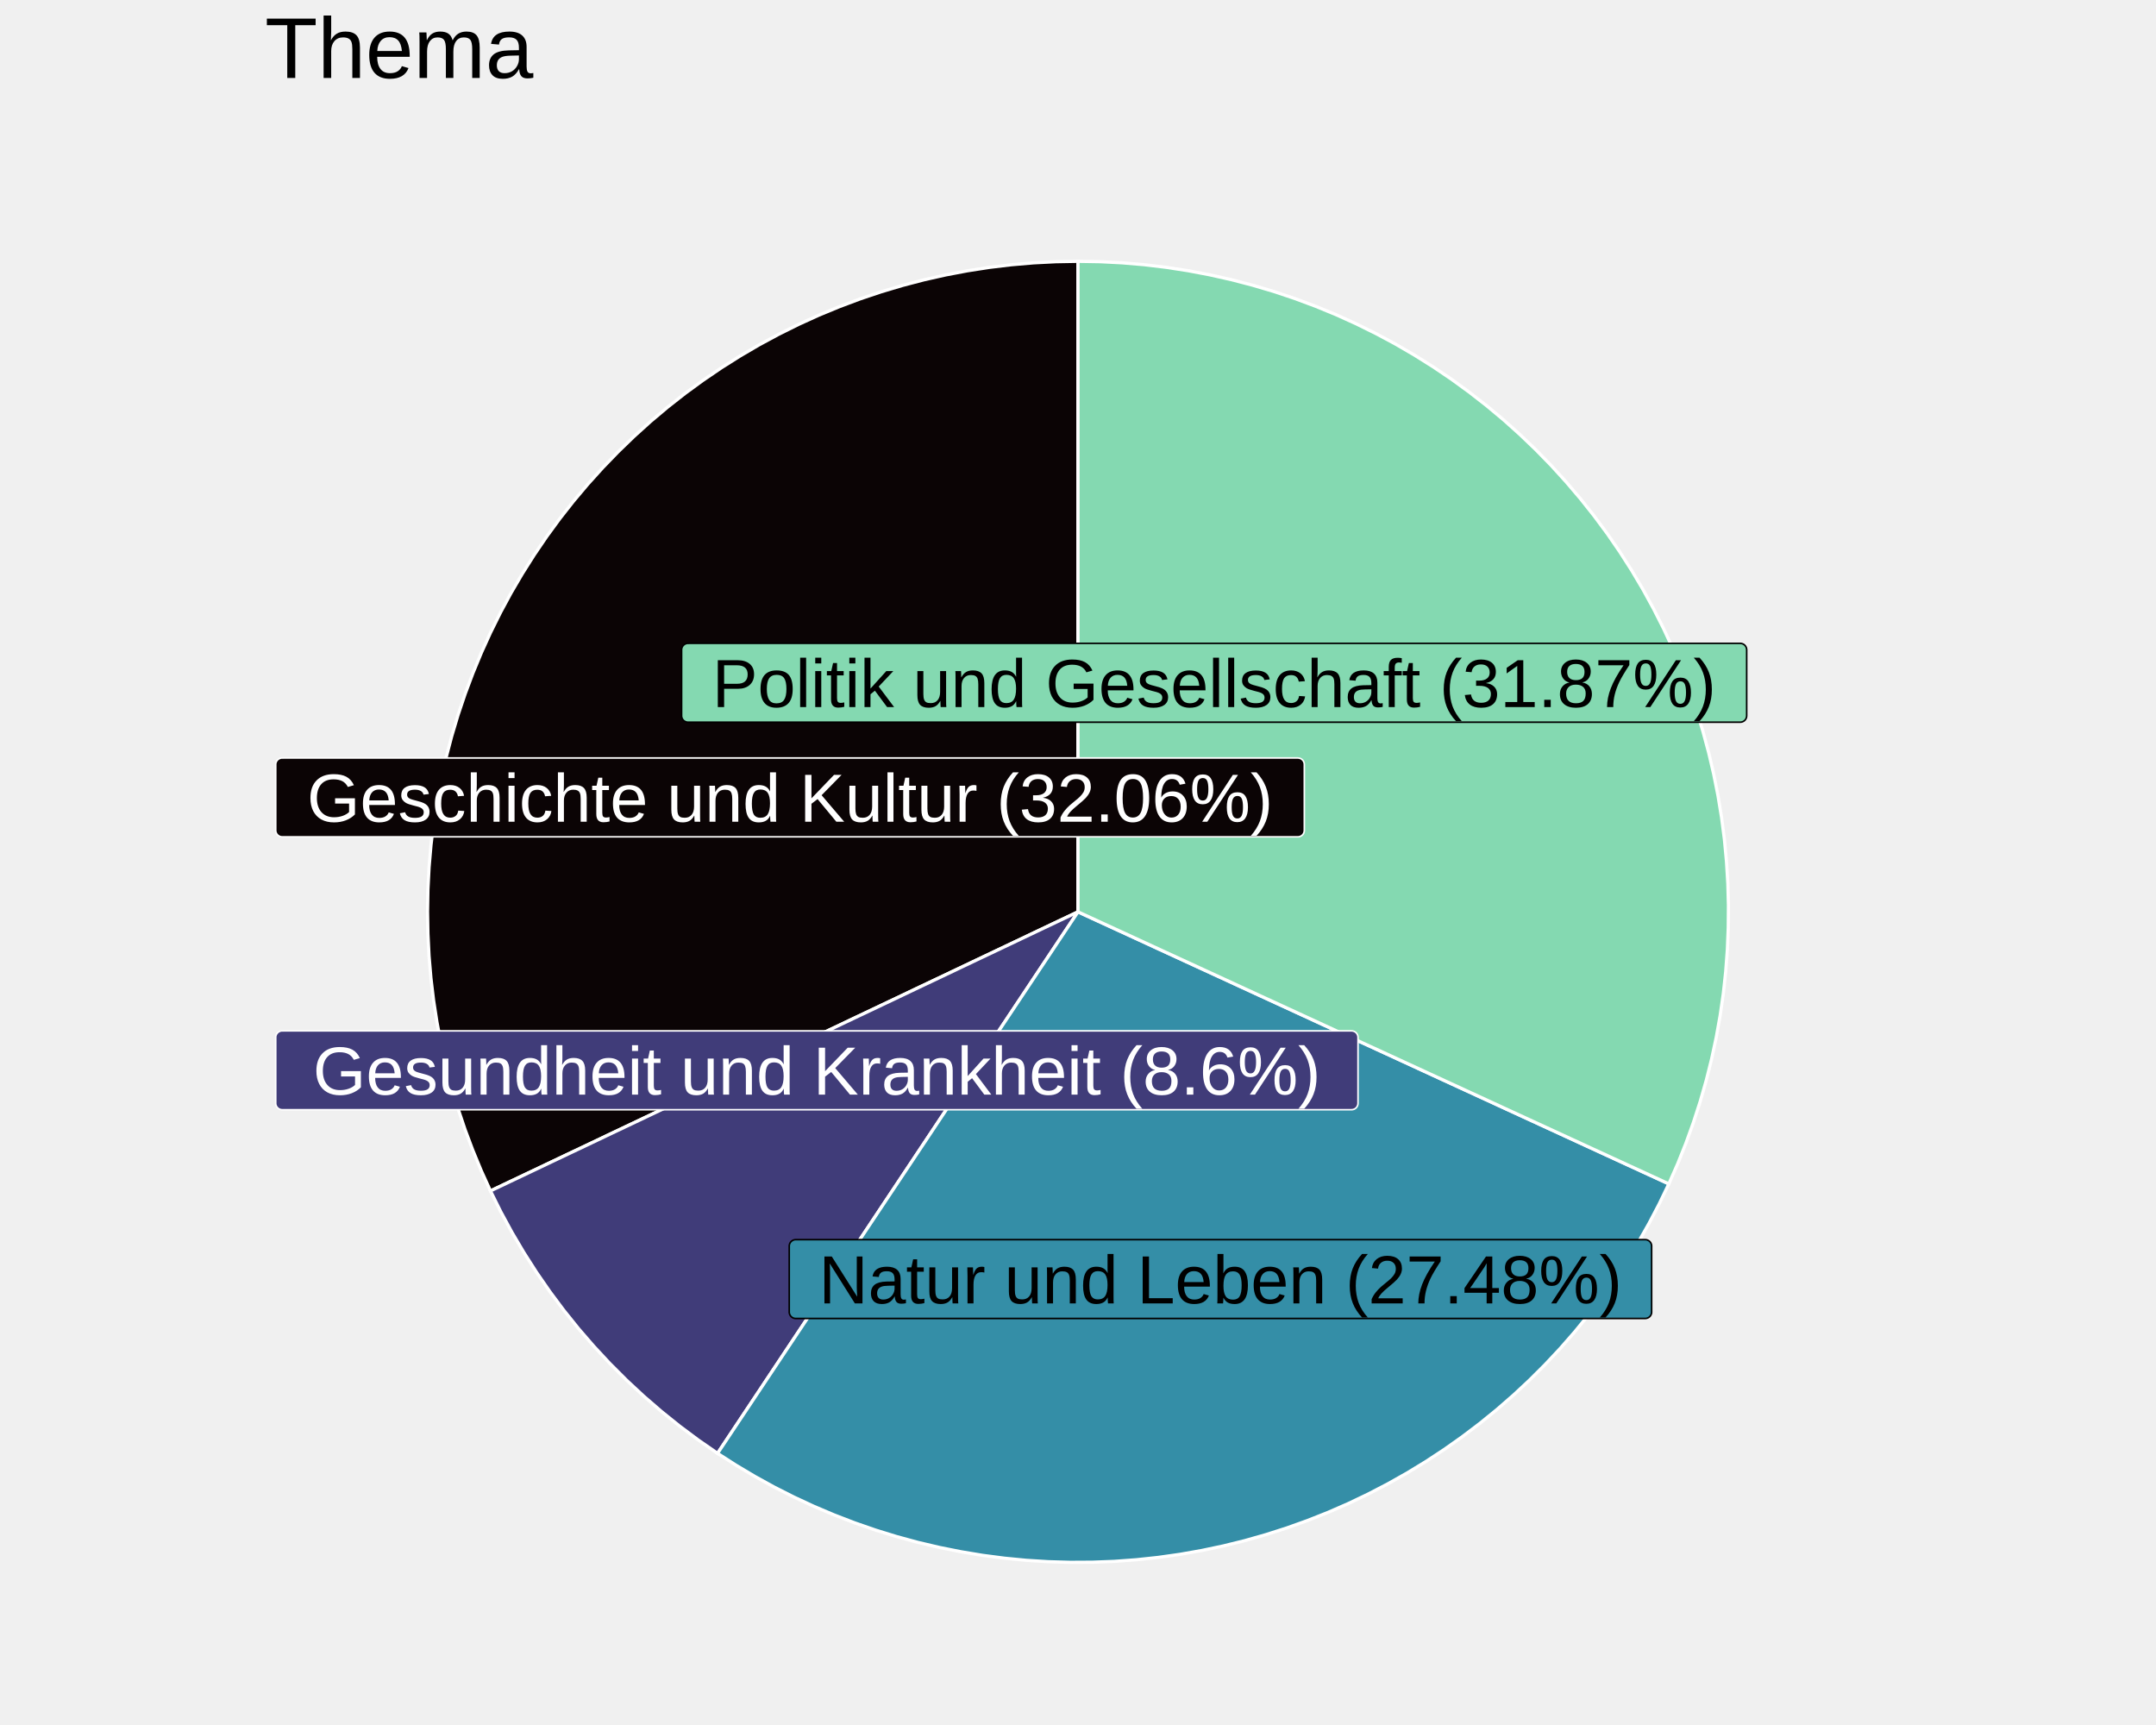
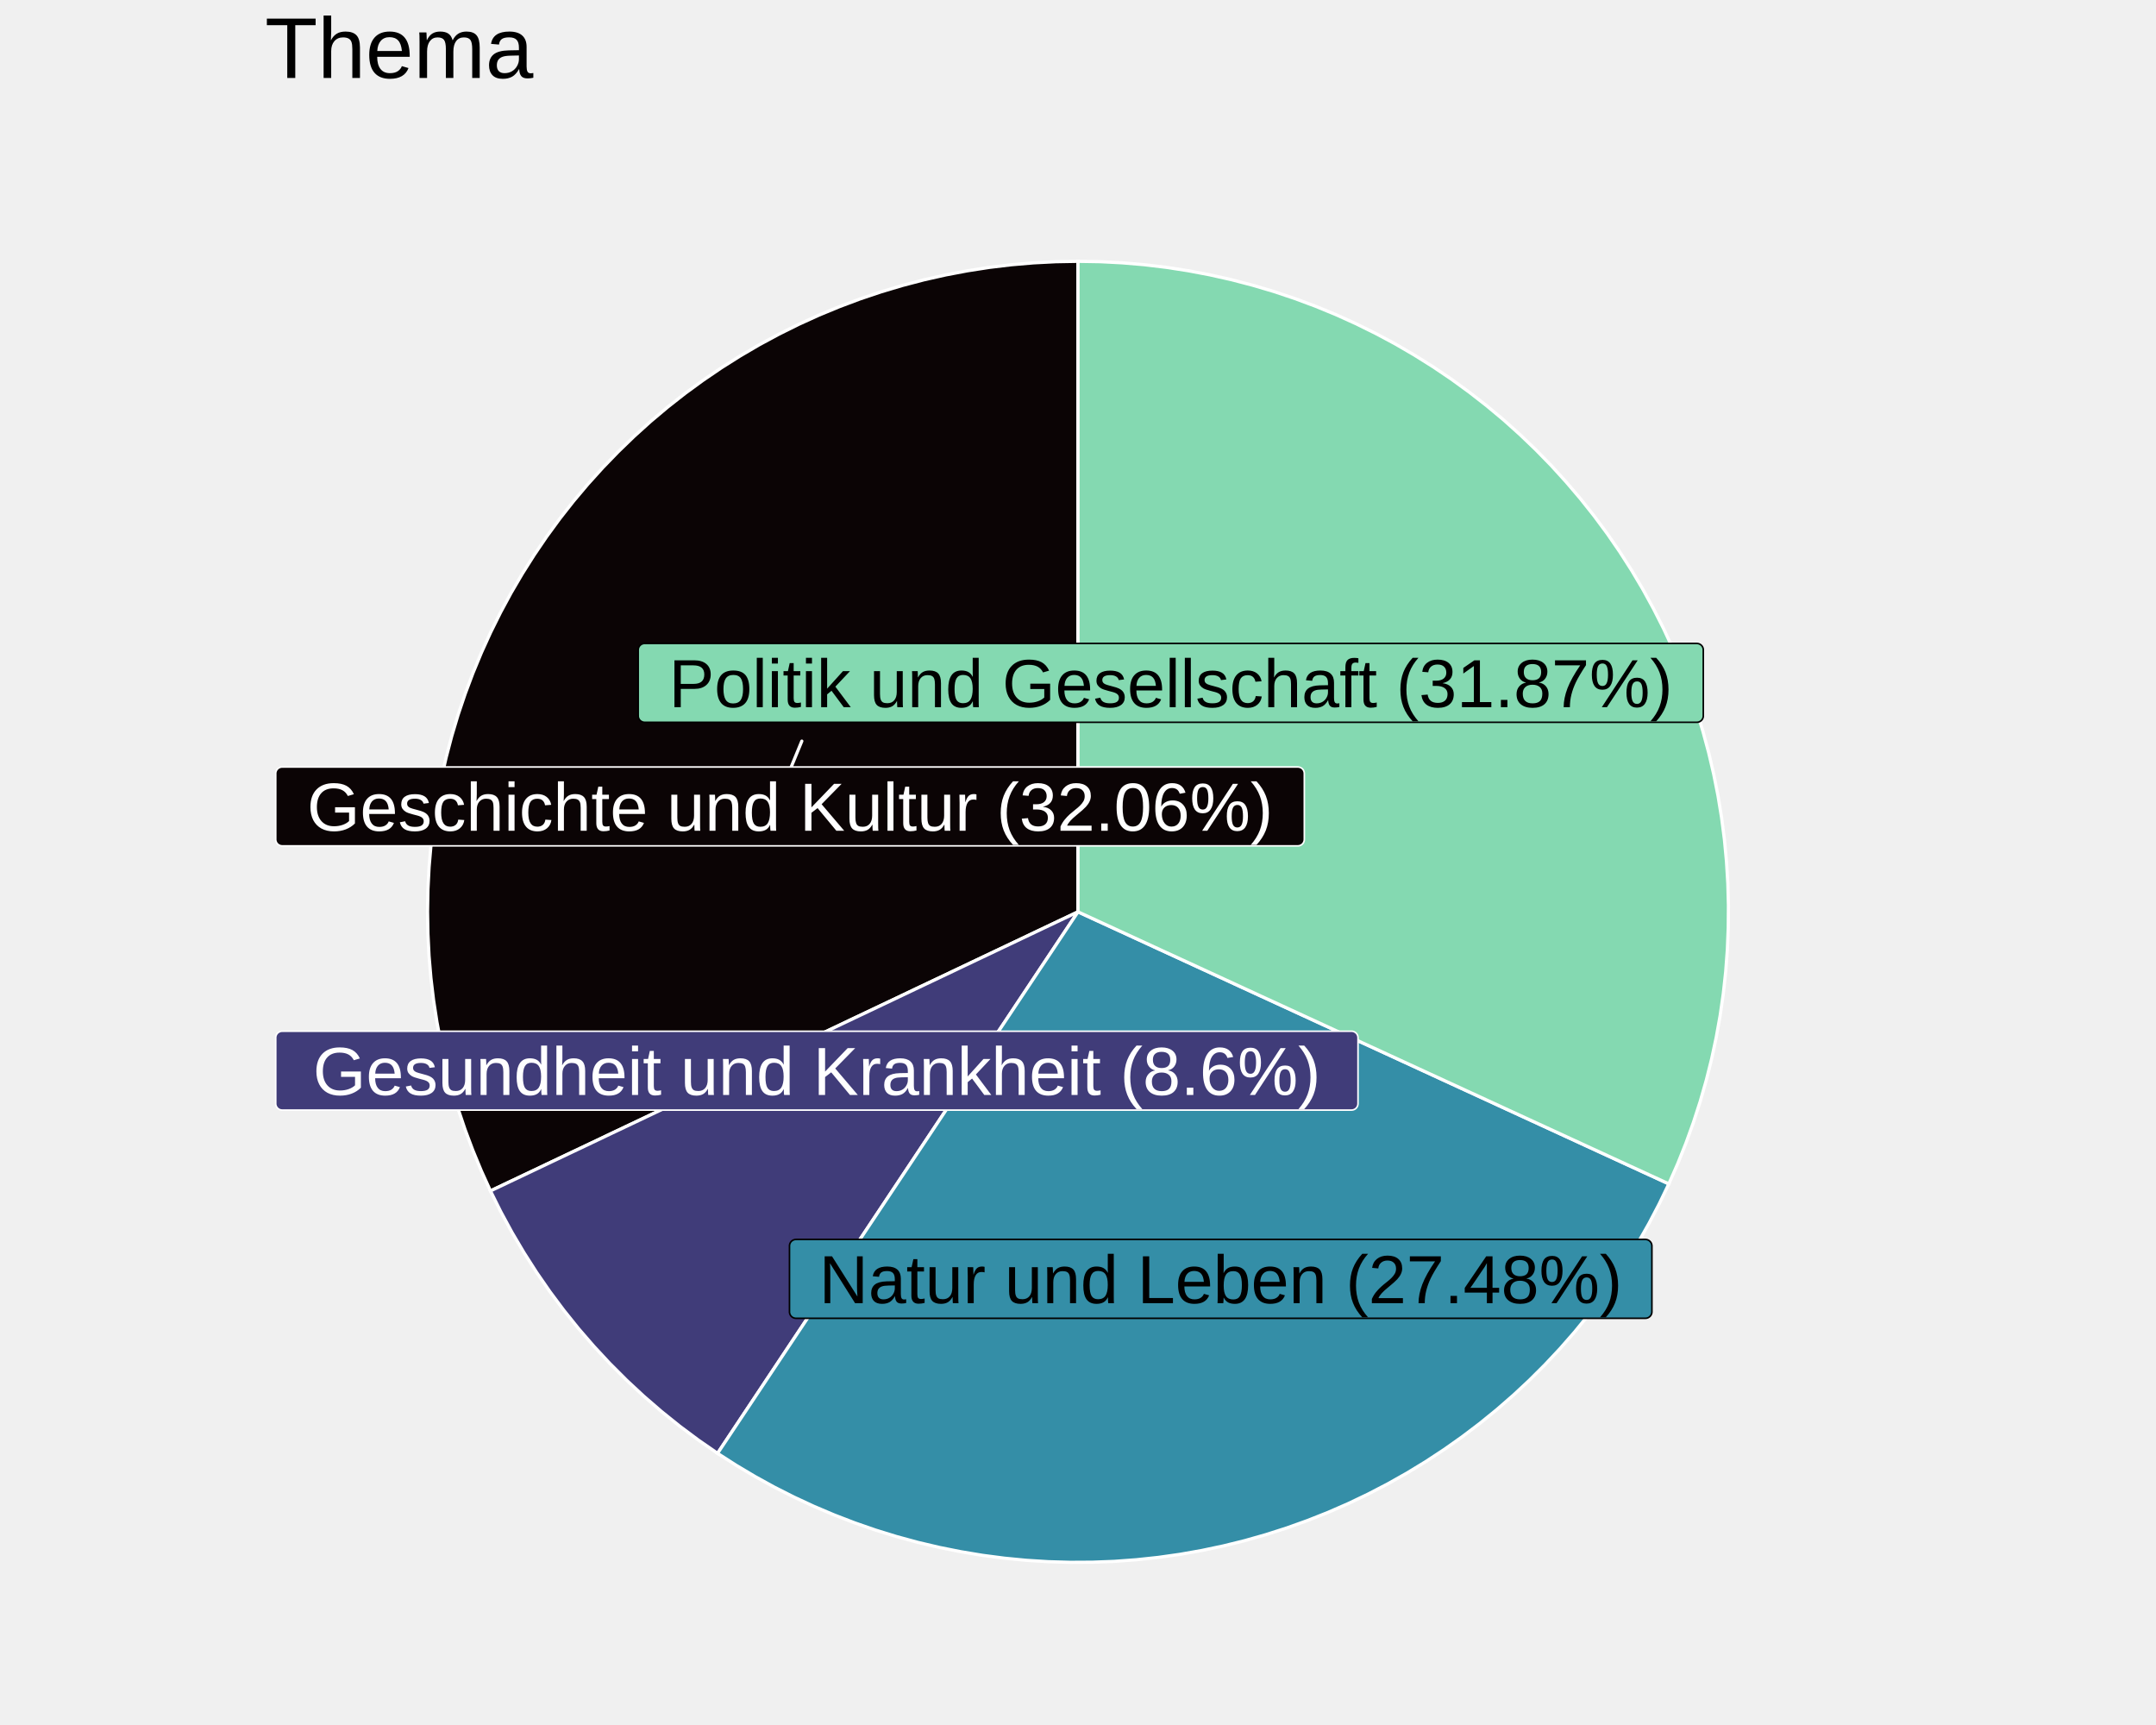
<svg xmlns="http://www.w3.org/2000/svg" class="svglite" width="720.00pt" height="576.00pt" viewBox="0 0 720.00 576.00">
  <defs>
    <style type="text/css">
    .svglite line, .svglite polyline, .svglite polygon, .svglite path, .svglite rect, .svglite circle {
      fill: none;
      stroke: #000000;
      stroke-linecap: round;
      stroke-linejoin: round;
      stroke-miterlimit: 10.00;
    }
    .svglite text {
      white-space: pre;
    }
  </style>
  </defs>
  <rect width="100%" height="100%" style="stroke: none; fill: none;" />
  <defs>
    <clipPath id="cpMC4wMHw3MjAuMDB8MC4wMHw1NzYuMDA=">
      <rect x="0.00" y="0.00" width="720.00" height="576.00" />
    </clipPath>
  </defs>
  <g clip-path="url(#cpMC4wMHw3MjAuMDB8MC4wMHw1NzYuMDA=)">
</g>
  <defs>
    <clipPath id="cpODguNDh8NjMxLjUyfDMyLjk1fDU3Ni4wMA==">
      <rect x="88.48" y="32.95" width="543.05" height="543.05" />
    </clipPath>
  </defs>
  <g clip-path="url(#cpODguNDh8NjMxLjUyfDMyLjk1fDU3Ni4wMA==)">
    <polygon points="360.00,304.48 360.00,296.99 360.00,289.50 360.00,282.01 360.00,274.52 360.00,267.03 360.00,259.54 360.00,252.05 360.00,244.56 360.00,237.06 360.00,229.57 360.00,222.08 360.00,214.59 360.00,207.10 360.00,199.61 360.00,192.12 360.00,184.63 360.00,177.14 360.00,169.65 360.00,162.16 360.00,154.67 360.00,147.18 360.00,139.69 360.00,132.20 360.00,124.71 360.00,117.22 360.00,109.73 360.00,102.24 360.00,94.75 360.00,87.26 352.59,87.39 345.18,87.77 337.79,88.40 330.43,89.28 323.10,90.42 315.82,91.80 308.58,93.43 301.41,95.31 294.31,97.43 287.28,99.79 280.33,102.40 273.48,105.23 266.73,108.30 260.09,111.60 253.56,115.12 247.16,118.87 240.89,122.83 234.76,127.00 228.78,131.37 222.95,135.95 217.27,140.73 211.77,145.70 206.44,150.85 201.28,156.18 196.31,161.68 191.53,167.35 186.95,173.18 182.57,179.17 178.40,185.30 174.44,191.56 170.69,197.96 167.16,204.49 163.86,211.13 160.79,217.88 157.95,224.73 155.35,231.67 152.98,238.70 150.86,245.80 148.98,252.97 147.34,260.21 145.95,267.49 144.82,274.82 143.93,282.18 143.29,289.57 142.91,296.97 142.78,304.39 142.91,311.80 143.28,319.21 143.91,326.60 144.79,333.96 145.92,341.29 147.30,348.57 148.93,355.81 150.81,362.98 152.93,370.09 155.29,377.12 157.89,384.06 160.72,390.91 163.79,397.66 170.55,394.45 177.32,391.24 184.08,388.02 190.85,384.81 197.62,381.60 204.38,378.38 211.15,375.17 217.91,371.96 224.68,368.74 231.45,365.53 238.21,362.32 244.98,359.10 251.74,355.89 258.51,352.68 265.28,349.46 272.04,346.25 278.81,343.04 285.57,339.82 292.34,336.61 299.11,333.40 305.87,330.18 312.64,326.97 319.40,323.76 326.17,320.54 332.94,317.33 339.70,314.12 346.47,310.90 353.23,307.69 360.00,304.48 " style="stroke-width: 1.07; stroke: #FFFFFF; stroke-linecap: butt; stroke-linejoin: miter; fill: #0B0405;" />
    <polygon points="360.00,304.48 353.23,307.69 346.47,310.90 339.70,314.12 332.94,317.33 326.17,320.54 319.40,323.76 312.64,326.97 305.87,330.18 299.11,333.40 292.34,336.61 285.57,339.82 278.81,343.04 272.04,346.25 265.28,349.46 258.51,352.68 251.74,355.89 244.98,359.10 238.21,362.32 231.45,365.53 224.68,368.74 217.91,371.96 211.15,375.17 204.38,378.38 197.62,381.60 190.85,384.81 184.08,388.02 177.32,391.24 170.55,394.45 163.79,397.66 167.27,404.67 171.00,411.54 174.98,418.27 179.19,424.86 183.64,431.29 188.32,437.56 193.22,443.65 198.34,449.56 203.67,455.29 209.20,460.82 214.92,466.14 220.84,471.26 226.93,476.16 233.20,480.84 239.63,485.29 243.78,479.06 247.93,472.82 252.08,466.59 256.23,460.35 260.38,454.12 264.53,447.88 268.68,441.65 272.83,435.41 276.98,429.18 281.13,422.94 285.29,416.71 289.44,410.47 293.59,404.24 297.74,398.00 301.89,391.77 306.04,385.53 310.19,379.30 314.34,373.06 318.49,366.83 322.64,360.59 326.79,354.36 330.94,348.12 335.10,341.89 339.25,335.65 343.40,329.42 347.55,323.18 351.70,316.95 355.85,310.71 360.00,304.48 " style="stroke-width: 1.07; stroke: #FFFFFF; stroke-linecap: butt; stroke-linejoin: miter; fill: #403C79;" />
    <polygon points="360.00,304.48 355.85,310.71 351.70,316.95 347.55,323.18 343.40,329.42 339.25,335.65 335.10,341.89 330.94,348.12 326.79,354.36 322.64,360.59 318.49,366.83 314.34,373.06 310.19,379.30 306.04,385.53 301.89,391.77 297.74,398.00 293.59,404.24 289.44,410.47 285.29,416.71 281.13,422.94 276.98,429.18 272.83,435.41 268.68,441.65 264.53,447.88 260.38,454.12 256.23,460.35 252.08,466.59 247.93,472.82 243.78,479.06 239.63,485.29 245.82,489.26 252.14,493.02 258.58,496.57 265.14,499.89 271.81,502.99 278.58,505.86 285.44,508.50 292.39,510.91 299.42,513.08 306.51,515.01 313.67,516.70 320.88,518.14 328.14,519.35 335.43,520.30 342.75,521.01 350.09,521.47 357.44,521.68 364.79,521.64 372.14,521.36 379.48,520.82 386.79,520.04 394.07,519.01 401.31,517.73 408.51,516.21 415.65,514.45 422.72,512.44 429.73,510.20 436.65,507.72 443.49,505.01 450.23,502.07 456.86,498.90 463.39,495.51 469.80,491.90 476.08,488.08 482.23,484.04 488.24,479.80 494.10,475.36 499.80,470.73 505.35,465.90 510.73,460.89 515.94,455.69 520.97,450.33 525.81,444.80 530.47,439.10 534.93,433.25 539.19,427.26 543.24,421.12 547.09,414.85 550.71,408.46 554.12,401.94 557.31,395.31 550.51,392.18 543.70,389.05 536.90,385.92 530.10,382.79 523.29,379.65 516.49,376.52 509.69,373.39 502.88,370.26 496.08,367.12 489.27,363.99 482.47,360.86 475.67,357.73 468.86,354.59 462.06,351.46 455.25,348.33 448.45,345.20 441.65,342.07 434.84,338.93 428.04,335.80 421.23,332.67 414.43,329.54 407.63,326.40 400.82,323.27 394.02,320.14 387.22,317.01 380.41,313.87 373.61,310.74 366.80,307.61 360.00,304.48 " style="stroke-width: 1.07; stroke: #FFFFFF; stroke-linecap: butt; stroke-linejoin: miter; fill: #348EA7;" />
    <polygon points="360.00,304.48 366.80,307.61 373.61,310.74 380.41,313.87 387.22,317.01 394.02,320.14 400.82,323.27 407.63,326.40 414.43,329.54 421.23,332.67 428.04,335.80 434.84,338.93 441.65,342.07 448.45,345.20 455.25,348.33 462.06,351.46 468.86,354.59 475.67,357.73 482.47,360.86 489.27,363.99 496.08,367.12 502.88,370.26 509.69,373.39 516.49,376.52 523.29,379.65 530.10,382.79 536.90,385.92 543.70,389.05 550.51,392.18 557.31,395.31 560.28,388.57 563.02,381.72 565.52,374.79 567.79,367.78 569.82,360.69 571.61,353.54 573.15,346.33 574.45,339.07 575.50,331.78 576.30,324.45 576.85,317.10 577.15,309.74 577.21,302.36 577.01,295.00 576.56,287.64 575.87,280.30 574.92,272.99 573.73,265.72 572.29,258.49 570.61,251.31 568.69,244.19 566.52,237.15 564.12,230.18 561.48,223.30 558.61,216.51 555.51,209.82 552.18,203.24 548.64,196.78 544.88,190.44 540.90,184.23 536.72,178.16 532.33,172.24 527.74,166.47 522.96,160.86 518.00,155.41 512.85,150.14 507.52,145.04 502.03,140.12 496.37,135.40 490.55,130.87 484.59,126.54 478.48,122.42 472.23,118.50 465.86,114.80 459.36,111.32 452.75,108.06 446.03,105.02 439.22,102.22 432.31,99.65 425.32,97.31 418.25,95.22 411.12,93.36 403.92,91.75 396.68,90.38 389.40,89.26 382.08,88.38 374.73,87.76 367.37,87.38 360.00,87.26 360.00,94.75 360.00,102.24 360.00,109.73 360.00,117.22 360.00,124.71 360.00,132.20 360.00,139.69 360.00,147.18 360.00,154.67 360.00,162.16 360.00,169.65 360.00,177.14 360.00,184.63 360.00,192.12 360.00,199.61 360.00,207.10 360.00,214.59 360.00,222.08 360.00,229.57 360.00,237.06 360.00,244.56 360.00,252.05 360.00,259.54 360.00,267.03 360.00,274.52 360.00,282.01 360.00,289.50 360.00,296.99 360.00,304.48 " style="stroke-width: 1.07; stroke: #FFFFFF; stroke-linecap: butt; stroke-linejoin: miter; fill: #84D9B1;" />
-     <polygon points="94.24,279.43 433.42,279.43 433.34,279.43 433.68,279.42 434.02,279.35 434.35,279.22 434.65,279.05 434.92,278.83 435.15,278.57 435.33,278.28 435.47,277.96 435.55,277.62 435.58,277.27 435.58,277.27 435.58,255.26 435.58,255.26 435.55,254.91 435.47,254.58 435.33,254.26 435.15,253.96 434.92,253.70 434.65,253.48 434.35,253.31 434.02,253.19 433.68,253.12 433.42,253.10 94.24,253.10 94.50,253.12 94.15,253.10 93.81,253.14 93.47,253.24 93.16,253.39 92.87,253.59 92.62,253.83 92.41,254.11 92.25,254.41 92.14,254.74 92.08,255.09 92.08,255.26 92.08,277.27 92.08,277.10 92.08,277.45 92.14,277.79 92.25,278.12 92.41,278.43 92.62,278.70 92.87,278.94 93.16,279.14 93.47,279.29 93.81,279.39 94.15,279.43 " style="stroke-width: 0.53; stroke: #FFFFFF; fill: #0B0405;" />
-     <text x="263.83" y="274.39" text-anchor="middle" style="font-size: 22.76px;fill: #FFFFFF; font-family: &quot;Liberation Sans&quot;;" textLength="333.42px" lengthAdjust="spacingAndGlyphs">Geschichte und Kultur (32.06%)</text>
-     <polygon points="94.24,370.55 451.35,370.55 451.26,370.55 451.61,370.53 451.95,370.46 452.28,370.34 452.58,370.17 452.85,369.95 453.08,369.69 453.26,369.39 453.40,369.07 453.48,368.74 453.51,368.39 453.51,368.39 453.51,346.38 453.51,346.38 453.48,346.03 453.40,345.70 453.26,345.38 453.08,345.08 452.85,344.82 452.58,344.60 452.28,344.43 451.95,344.31 451.61,344.24 451.35,344.22 94.24,344.22 94.50,344.24 94.15,344.22 93.81,344.26 93.47,344.36 93.16,344.51 92.87,344.71 92.62,344.95 92.41,345.23 92.25,345.53 92.14,345.86 92.08,346.21 92.08,346.38 92.08,368.39 92.08,368.22 92.08,368.56 92.14,368.91 92.25,369.24 92.41,369.54 92.62,369.82 92.87,370.06 93.16,370.26 93.47,370.41 93.81,370.51 94.15,370.55 " style="stroke-width: 0.53; stroke: #FFFFFF; fill: #403C79;" />
-     <text x="272.79" y="365.51" text-anchor="middle" style="font-size: 22.76px;fill: #FFFFFF; font-family: &quot;Liberation Sans&quot;;" textLength="351.35px" lengthAdjust="spacingAndGlyphs">Gesundheit und Krankheit (8.6%)</text>
-     <polygon points="265.73,440.26 549.41,440.26 549.33,440.26 549.67,440.24 550.01,440.17 550.34,440.05 550.64,439.88 550.91,439.66 551.14,439.40 551.33,439.10 551.46,438.78 551.55,438.45 551.57,438.10 551.57,438.10 551.57,416.09 551.57,416.09 551.55,415.74 551.46,415.40 551.33,415.08 551.14,414.79 550.91,414.53 550.64,414.31 550.34,414.14 550.01,414.01 549.67,413.94 549.41,413.93 265.73,413.93 265.99,413.94 265.64,413.93 265.29,413.97 264.96,414.07 264.65,414.22 264.36,414.42 264.11,414.66 263.90,414.93 263.74,415.24 263.63,415.57 263.57,415.91 263.57,416.09 263.57,438.10 263.57,437.92 263.57,438.27 263.63,438.62 263.74,438.95 263.90,439.25 264.11,439.53 264.36,439.77 264.65,439.97 264.96,440.12 265.29,440.21 265.64,440.26 " style="stroke-width: 0.53; fill: #348EA7;" />
-     <text x="407.57" y="435.22" text-anchor="middle" style="font-size: 22.76px; font-family: &quot;Liberation Sans&quot;;" textLength="277.93px" lengthAdjust="spacingAndGlyphs">Natur und Leben (27.48%)</text>
-     <polygon points="229.78,241.15 581.15,241.15 581.07,241.15 581.41,241.14 581.75,241.07 582.08,240.94 582.38,240.77 582.65,240.55 582.88,240.29 583.06,240.00 583.20,239.68 583.28,239.34 583.31,238.99 583.31,238.99 583.31,216.98 583.31,216.98 583.28,216.64 583.20,216.30 583.06,215.98 582.88,215.68 582.65,215.42 582.38,215.20 582.08,215.03 581.75,214.91 581.41,214.84 581.15,214.82 229.78,214.82 230.04,214.84 229.69,214.82 229.35,214.87 229.01,214.96 228.70,215.11 228.41,215.31 228.16,215.55 227.95,215.83 227.79,216.14 227.68,216.47 227.62,216.81 227.62,216.98 227.62,238.99 227.62,238.82 227.62,239.17 227.68,239.51 227.79,239.84 227.95,240.15 228.16,240.43 228.41,240.67 228.70,240.86 229.01,241.01 229.35,241.11 229.69,241.15 " style="stroke-width: 0.53; fill: #84D9B1;" />
-     <text x="405.46" y="236.11" text-anchor="middle" style="font-size: 22.76px; font-family: &quot;Liberation Sans&quot;;" textLength="345.61px" lengthAdjust="spacingAndGlyphs">Politik und Gesellschaft (31.87%)</text>
+     <line x1="264.22" y1="256.11" x2="267.77" y2="247.47" style="stroke-width: 1.07; stroke: #FFFFFF;" />
+     <polygon points="94.24,282.44 433.42,282.44 433.34,282.44 433.68,282.43 434.02,282.36 434.35,282.23 434.65,282.06 434.92,281.84 435.15,281.58 435.33,281.29 435.47,280.97 435.55,280.63 435.58,280.28 435.58,280.28 435.58,258.27 435.58,258.27 435.55,257.93 435.47,257.59 435.33,257.27 435.15,256.97 434.92,256.71 434.65,256.49 434.35,256.32 434.02,256.20 433.68,256.13 433.42,256.11 94.24,256.11 94.50,256.13 94.15,256.11 93.81,256.16 93.47,256.25 93.16,256.40 92.87,256.60 92.62,256.84 92.41,257.12 92.25,257.43 92.14,257.76 92.08,258.10 92.08,258.27 92.08,280.28 92.08,280.11 92.08,280.46 92.14,280.80 92.25,281.13 92.41,281.44 92.62,281.72 92.87,281.96 93.16,282.15 93.47,282.30 93.81,282.40 94.15,282.44 " style="stroke-width: 0.53; stroke: #FFFFFF; fill: #0B0405;" />
+     <text x="263.83" y="277.40" text-anchor="middle" style="font-size: 22.76px;fill: #FFFFFF; font-family: &quot;Liberation Sans&quot;;" textLength="333.42px" lengthAdjust="spacingAndGlyphs">Geschichte und Kultur (32.06%)</text>
+     <polygon points="94.24,370.67 451.35,370.67 451.26,370.67 451.61,370.65 451.95,370.58 452.28,370.46 452.58,370.29 452.85,370.07 453.08,369.81 453.26,369.51 453.40,369.19 453.48,368.85 453.51,368.51 453.51,368.51 453.51,346.50 453.51,346.50 453.48,346.15 453.40,345.81 453.26,345.49 453.08,345.20 452.85,344.94 452.58,344.72 452.28,344.55 451.95,344.42 451.61,344.35 451.35,344.34 94.24,344.34 94.50,344.35 94.15,344.34 93.81,344.38 93.47,344.48 93.16,344.63 92.87,344.82 92.62,345.06 92.41,345.34 92.25,345.65 92.14,345.98 92.08,346.32 92.08,346.50 92.08,368.51 92.08,368.33 92.08,368.68 92.14,369.02 92.25,369.35 92.41,369.66 92.62,369.94 92.87,370.18 93.16,370.38 93.47,370.53 93.81,370.62 94.15,370.67 " style="stroke-width: 0.53; stroke: #FFFFFF; fill: #403C79;" />
+     <text x="272.79" y="365.63" text-anchor="middle" style="font-size: 22.76px;fill: #FFFFFF; font-family: &quot;Liberation Sans&quot;;" textLength="351.35px" lengthAdjust="spacingAndGlyphs">Gesundheit und Krankheit (8.6%)</text>
+     <polygon points="265.81,440.20 549.50,440.20 549.41,440.19 549.76,440.18 550.10,440.11 550.42,439.99 550.72,439.81 550.99,439.59 551.22,439.33 551.41,439.04 551.54,438.72 551.63,438.38 551.66,438.04 551.66,438.04 551.66,416.02 551.66,416.02 551.63,415.68 551.54,415.34 551.41,415.02 551.22,414.73 550.99,414.47 550.72,414.25 550.42,414.07 550.10,413.95 549.76,413.88 549.50,413.86 265.81,413.86 266.07,413.88 265.72,413.87 265.38,413.91 265.04,414.01 264.73,414.15 264.44,414.35 264.19,414.59 263.98,414.87 263.82,415.18 263.71,415.51 263.65,415.85 263.65,416.02 263.65,438.04 263.65,437.86 263.65,438.21 263.71,438.55 263.82,438.88 263.98,439.19 264.19,439.47 264.44,439.71 264.73,439.91 265.04,440.05 265.38,440.15 265.72,440.19 " style="stroke-width: 0.53; fill: #348EA7;" />
+     <text x="407.65" y="435.16" text-anchor="middle" style="font-size: 22.76px; font-family: &quot;Liberation Sans&quot;;" textLength="277.93px" lengthAdjust="spacingAndGlyphs">Natur und Leben (27.48%)</text>
+     <polygon points="215.29,241.18 566.66,241.18 566.58,241.18 566.92,241.17 567.27,241.10 567.59,240.97 567.89,240.80 568.16,240.58 568.39,240.32 568.58,240.03 568.71,239.71 568.80,239.37 568.82,239.02 568.82,239.02 568.82,217.01 568.82,217.01 568.80,216.67 568.71,216.33 568.58,216.01 568.39,215.71 568.16,215.45 567.89,215.23 567.59,215.06 567.27,214.94 566.92,214.87 566.66,214.85 215.29,214.85 215.55,214.87 215.20,214.85 214.86,214.90 214.52,214.99 214.21,215.14 213.92,215.34 213.67,215.58 213.46,215.86 213.30,216.17 213.19,216.49 213.14,216.84 213.13,217.01 213.13,239.02 213.14,238.85 213.14,239.20 213.19,239.54 213.30,239.87 213.46,240.18 213.67,240.45 213.92,240.70 214.21,240.89 214.52,241.04 214.86,241.14 215.20,241.18 " style="stroke-width: 0.53; fill: #84D9B1;" />
+     <text x="390.98" y="236.14" text-anchor="middle" style="font-size: 22.76px; font-family: &quot;Liberation Sans&quot;;" textLength="345.61px" lengthAdjust="spacingAndGlyphs">Politik und Gesellschaft (31.87%)</text>
  </g>
  <g clip-path="url(#cpMC4wMHw3MjAuMDB8MC4wMHw1NzYuMDA=)">
    <text x="88.48" y="26.04" style="font-size: 28.80px; font-family: &quot;Liberation Sans&quot;;" textLength="93.14px" lengthAdjust="spacingAndGlyphs">Thema</text>
  </g>
</svg>
